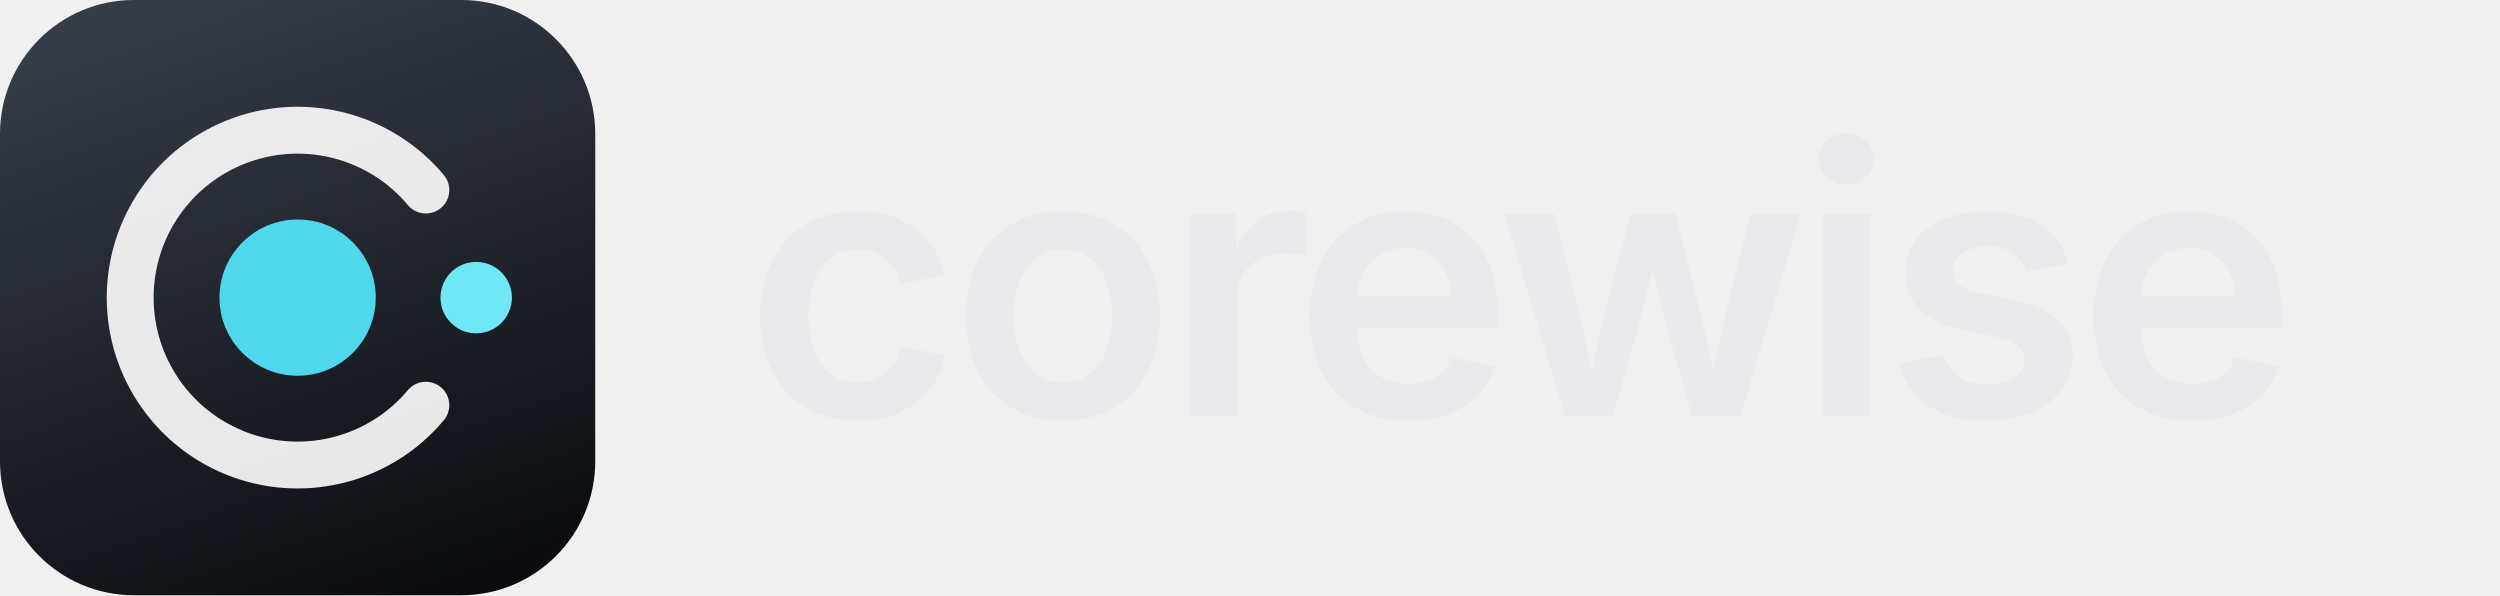
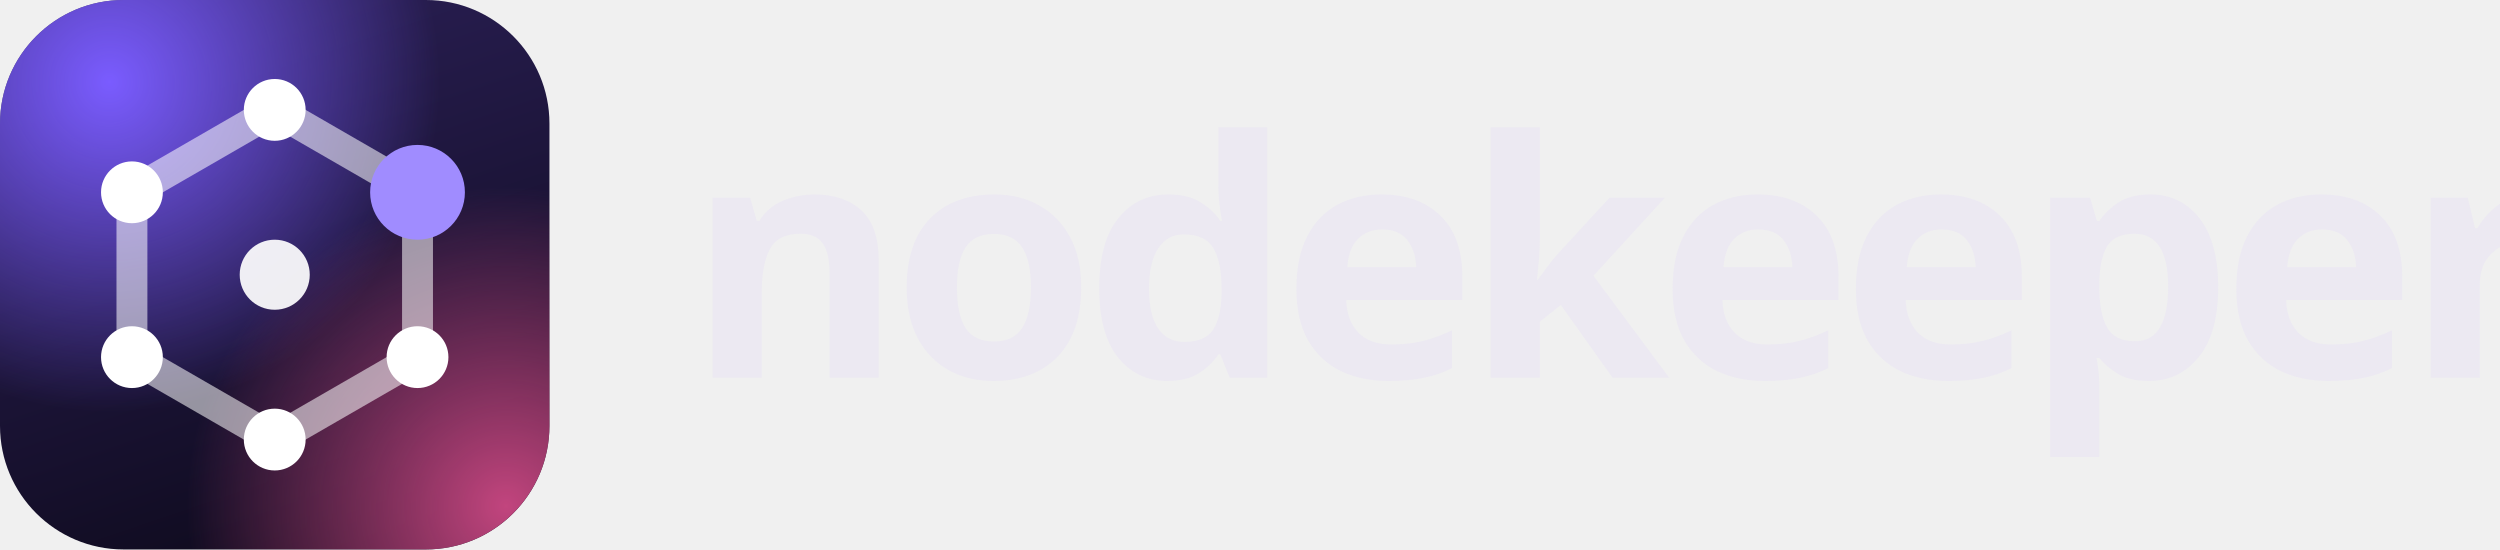
- <svg xmlns="http://www.w3.org/2000/svg" width="168" height="40" viewBox="0 0 168 40">
+ <svg xmlns="http://www.w3.org/2000/svg" width="182" height="40" viewBox="0 0 182 40">
  <defs>
-     <linearGradient id="cwLogo" x1="0.33" y1="0" x2="0.67" y2="1">
-       <stop offset="0" stop-color="#353C48" />
-       <stop offset="1" stop-color="#0B0D11" />
+     <linearGradient id="nkLogoL" x1="0.33" y1="0" x2="0.67" y2="1">
+       <stop offset="0" stop-color="#2A1F55" />
+       <stop offset="1" stop-color="#0E0A1C" />
    </linearGradient>
+     <radialGradient id="nkLogoR0" cx="0.2" cy="0.15" r="0.6">
+       <stop offset="0" stop-color="#7A5CFF" />
+       <stop offset="1" stop-color="#7A5CFF" stop-opacity="0" />
+     </radialGradient>
+     <radialGradient id="nkLogoR1" cx="0.92" cy="0.92" r="0.58">
+       <stop offset="0" stop-color="#C2457E" />
+       <stop offset="1" stop-color="#C2457E" stop-opacity="0" />
+     </radialGradient>
  </defs>
-   <rect x="0" y="0" width="40" height="40" rx="9" fill="url(#cwLogo)" />
-   <g transform="translate(2 2) scale(0.75)" fill="none" stroke-linecap="round" stroke-linejoin="round">
-     <path d="M35.49 14.36A15 15 0 1 0 35.49 33.64" stroke="#FFFFFF" stroke-opacity="0.9" stroke-width="4.2" />
-     <circle cx="24" cy="24" r="7" fill="#4FD8EB" />
-     <circle cx="40" cy="24" r="3.2" fill="#6FE7F5" />
+   <rect x="0" y="0" width="40" height="40" rx="9" fill="url(#nkLogoL)" />
+   <rect x="0" y="0" width="40" height="40" rx="9" fill="url(#nkLogoR0)" />
+   <rect x="0" y="0" width="40" height="40" rx="9" fill="url(#nkLogoR1)" />
+   <g fill="none" stroke-linecap="round" stroke-linejoin="round" transform="translate(2 2) scale(0.75)">
+     <path d="M24 8 37.86 16V32L24 40 10.14 32V16z" stroke="#FFFFFF" stroke-opacity="0.55" stroke-width="3" />
+     <circle cx="24" cy="24" r="3.4" fill="#FFFFFF" fill-opacity="0.92" />
+     <circle cx="24" cy="8" r="3" fill="#FFFFFF" />
+     <circle cx="10.14" cy="16" r="3" fill="#FFFFFF" />
+     <circle cx="10.14" cy="32" r="3" fill="#FFFFFF" />
+     <circle cx="24" cy="40" r="3" fill="#FFFFFF" />
+     <circle cx="37.86" cy="32" r="3" fill="#FFFFFF" />
+     <circle cx="37.86" cy="16" r="4.6" fill="#A08CFF" />
  </g>
-   <text x="50" y="28" font-family="'Space Grotesk', Inter, 'Segoe UI Variable Display', 'Segoe UI', sans-serif" font-size="25" font-weight="600" letter-spacing="-0.75" fill="#E8EAED">corewise</text>
+   <text x="50" y="27.5" font-family="Manrope, 'Segoe UI Variable Display', 'Segoe UI', sans-serif" font-size="24" font-weight="700" letter-spacing="-0.84" fill="#ECE9F2">nodekeeper</text>
</svg>
